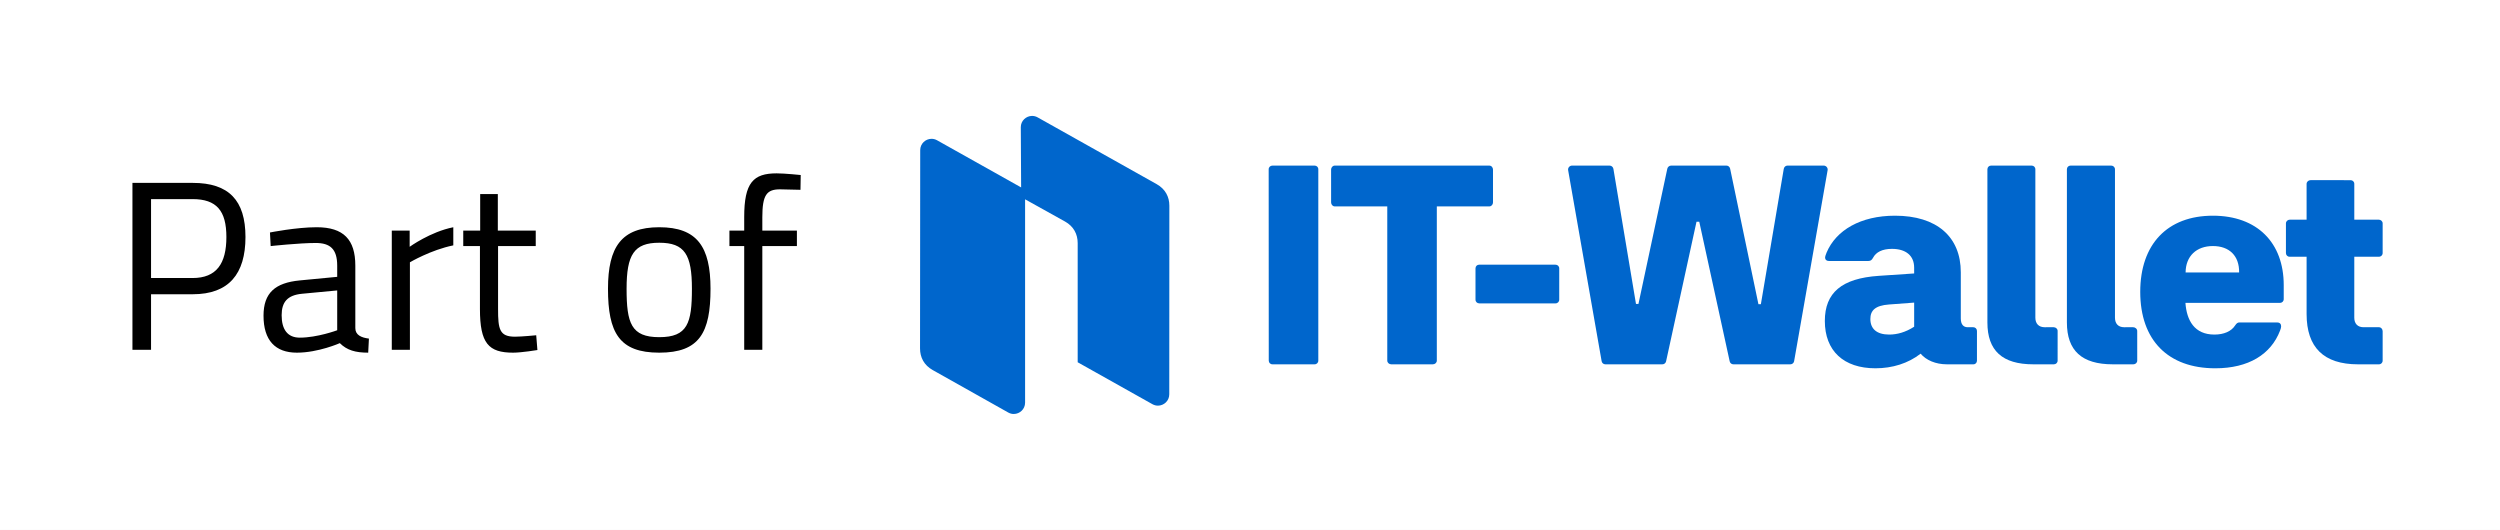
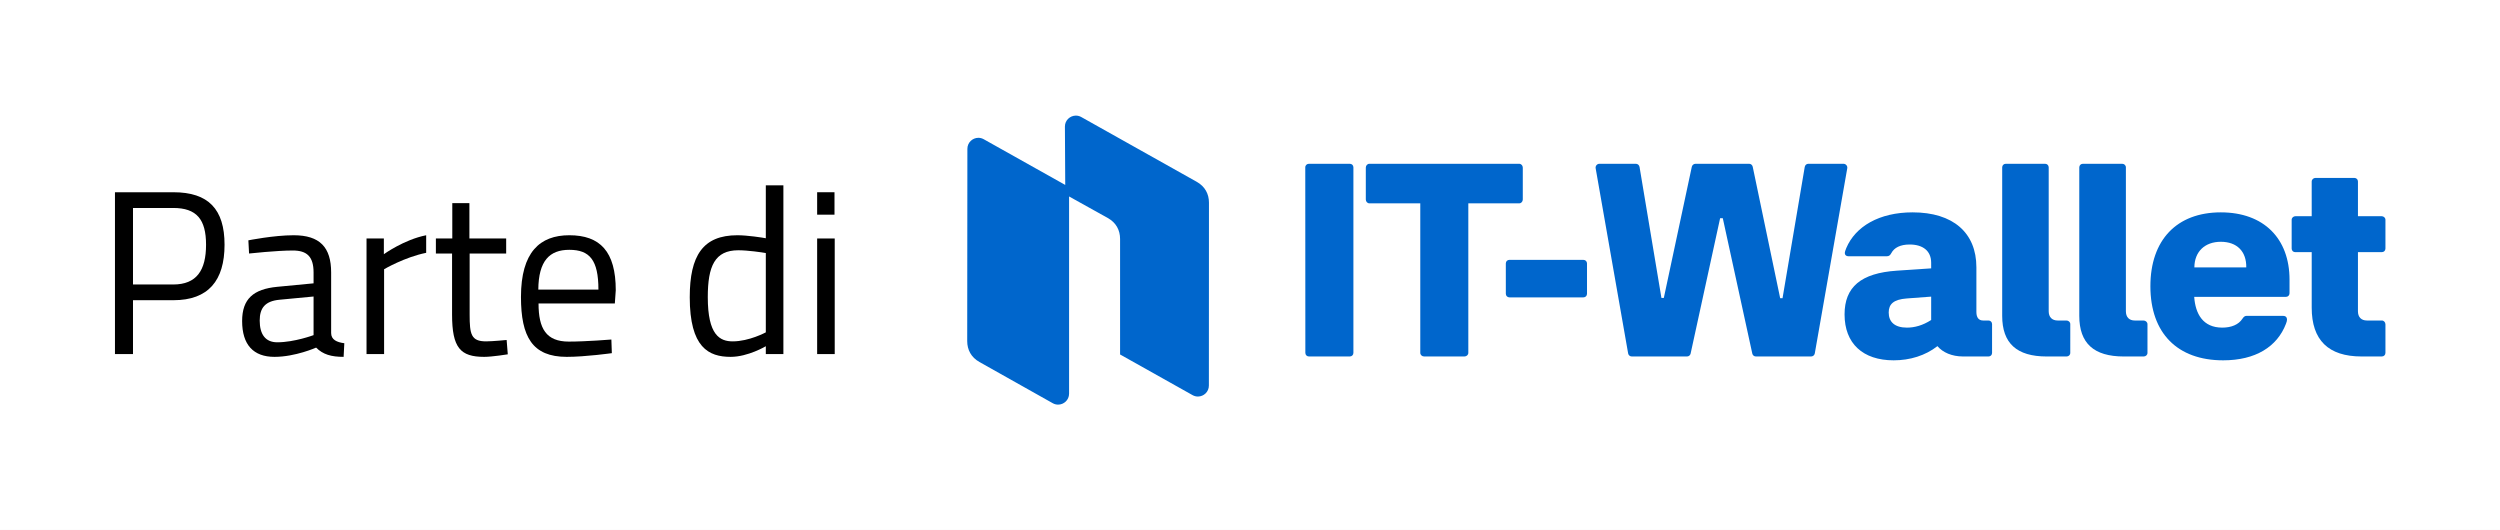
<svg xmlns="http://www.w3.org/2000/svg" width="519" height="110" viewBox="0 0 519 110" fill="none">
  <rect width="519" height="110" fill="white" />
-   <path d="M31.357 61.086V72.62H27.495V37.968H40.02C47.494 37.968 50.96 41.582 50.96 49.205C50.96 56.878 47.494 61.086 40.02 61.086H31.357ZM39.97 57.719C44.97 57.719 46.999 54.7 46.999 49.205C46.999 43.76 44.97 41.334 39.97 41.334H31.357V57.719H39.97ZM73.765 68.115C73.765 69.55 75.003 70.095 76.587 70.293L76.439 73.214C73.815 73.214 72.033 72.719 70.548 71.234C70.548 71.234 66.093 73.214 61.637 73.214C57.133 73.214 54.707 70.639 54.707 65.541C54.707 60.789 57.133 58.709 62.231 58.215L70.003 57.472V55.145C70.003 51.68 68.518 50.443 65.548 50.443C62.083 50.443 56.192 51.086 56.192 51.086L56.044 48.264C56.044 48.264 61.489 47.175 65.746 47.175C71.34 47.175 73.765 49.75 73.765 55.145V68.115ZM62.677 60.987C59.657 61.284 58.469 62.719 58.469 65.442C58.469 68.412 59.707 70.095 62.231 70.095C65.894 70.095 70.003 68.56 70.003 68.56V60.294L62.677 60.987ZM81.335 47.868H85.047V51.235C85.047 51.235 89.354 48.116 94.106 47.175V50.938C89.453 51.878 85.097 54.452 85.097 54.452V72.62H81.335V47.868ZM103.398 64.155C103.398 68.362 103.695 69.897 106.913 69.897C108.299 69.897 111.318 69.6 111.318 69.6L111.566 72.669C111.566 72.669 108.249 73.214 106.517 73.214C101.418 73.214 99.636 71.283 99.636 64.155V51.086H96.171V47.868H99.685V40.295H103.348V47.868H111.219V51.086H103.398V64.155ZM136.861 47.175C144.731 47.175 147.504 51.235 147.504 59.947C147.504 69.055 145.226 73.214 136.861 73.214C128.544 73.214 126.218 69.055 126.218 59.947C126.218 51.235 129.039 47.175 136.861 47.175ZM136.861 69.996C142.751 69.996 143.642 67.075 143.642 59.947C143.642 52.868 142.157 50.393 136.861 50.393C131.613 50.393 130.079 52.868 130.079 59.947C130.079 67.075 131.019 69.996 136.861 69.996ZM158.259 72.62H154.497V51.086H151.428V47.868H154.497V45.047C154.497 37.919 156.378 35.988 161.229 35.988C162.912 35.988 166.229 36.334 166.229 36.334L166.179 39.404L161.922 39.305C159.15 39.305 158.259 40.493 158.259 45.096V47.868H165.437V51.086H158.259V72.62Z" fill="black" />
-   <path d="M442.841 67.932L440.975 67.934C439.748 67.934 439.068 67.183 439.068 65.957V35.147C439.068 34.708 438.714 34.377 438.275 34.377H429.857C429.418 34.377 429.089 34.708 429.089 35.147V66.941C429.089 72.79 432.182 75.635 438.614 75.633L442.88 75.635C443.319 75.635 443.689 75.308 443.689 74.867L443.687 68.719C443.687 68.278 443.282 67.932 442.841 67.932Z" fill="#0066CC" />
-   <path d="M453.73 56.564C453.753 53.165 455.997 51.079 459.392 51.079C462.845 51.079 464.891 53.138 464.842 56.564H453.73ZM459.396 44.779C449.975 44.779 444.314 50.672 444.314 60.596C444.314 70.624 450.091 76.458 459.899 76.458C466.807 76.458 471.448 73.559 473.334 68.648C473.494 68.23 473.566 67.978 473.564 67.74C473.56 67.322 473.351 66.943 472.726 66.943H464.862C464.596 66.943 464.318 67.082 464.014 67.558C463.216 68.803 461.66 69.457 459.707 69.457C455.557 69.457 453.949 66.503 453.695 62.872H473.334C473.775 62.872 474.102 62.539 474.102 62.098V59.189C474.102 50.378 468.584 44.779 459.396 44.779Z" fill="#0066CC" />
-   <path d="M493.864 53.298C494.305 53.298 494.638 52.969 494.638 52.529V46.37C494.638 45.929 494.253 45.6 493.812 45.6H488.752V38.173C488.752 37.732 488.421 37.403 487.98 37.403L479.666 37.401C479.225 37.401 478.848 37.747 478.848 38.187L478.85 45.6H475.385C474.944 45.6 474.56 45.931 474.56 46.372V52.529C474.56 52.969 474.889 53.3 475.329 53.3H478.85V65.186C478.85 72.129 482.409 75.634 489.526 75.634H493.866C494.305 75.634 494.638 75.303 494.638 74.864V68.759C494.638 68.32 494.307 67.933 493.868 67.933H490.674C489.447 67.933 488.75 67.184 488.75 65.958L488.752 53.3L493.864 53.298Z" fill="#0066CC" />
-   <path d="M397.38 67.824C395.576 68.993 393.815 69.456 392.197 69.456C389.572 69.456 388.287 68.231 388.287 66.227C388.287 64.439 389.309 63.427 392.137 63.214L397.38 62.821V67.824ZM409.648 67.933H408.496C407.598 67.933 407.062 67.338 407.062 66.113V56.544C407.062 49.133 402.055 44.779 393.399 44.779C386.264 44.779 381.164 47.793 379.207 52.421C379.002 52.905 378.886 53.277 378.89 53.522C378.898 53.913 379.203 54.179 379.664 54.179H387.863C388.322 54.179 388.583 54.004 388.852 53.499C389.466 52.342 390.77 51.664 392.768 51.664C395.638 51.664 397.376 53.052 397.378 55.562L397.38 56.77L390.037 57.264C382.333 57.783 378.836 60.765 378.836 66.634C378.836 72.841 382.745 76.457 389.346 76.457C392.851 76.457 396.138 75.439 398.722 73.422C399.864 74.773 401.819 75.634 404.203 75.634H409.665C410.105 75.634 410.416 75.305 410.416 74.864L410.418 68.707C410.418 68.269 410.089 67.933 409.648 67.933Z" fill="#0066CC" />
-   <path d="M309.947 42.025V35.206C309.947 34.767 309.615 34.378 309.175 34.378H277.109C276.669 34.378 276.336 34.763 276.336 35.201L276.338 42.025C276.338 42.465 276.665 42.85 277.105 42.85H287.998V74.858C287.998 75.298 288.383 75.633 288.823 75.633H297.459C297.897 75.633 298.284 75.304 298.284 74.864V42.85H309.177C309.615 42.85 309.947 42.465 309.947 42.025Z" fill="#0066CC" />
-   <path d="M426.337 67.932L424.471 67.934C423.244 67.934 422.541 67.183 422.541 65.957V35.147C422.541 34.708 422.21 34.377 421.771 34.377H413.353C412.914 34.377 412.585 34.708 412.585 35.147V66.941C412.585 72.79 415.678 75.635 422.111 75.633L426.377 75.635C426.815 75.635 427.161 75.308 427.161 74.867L427.163 68.696C427.163 68.257 426.778 67.932 426.337 67.932Z" fill="#0066CC" />
-   <path d="M322.924 54.951L307.081 54.947C306.64 54.947 306.313 55.275 306.313 55.714L306.315 62.214C306.315 62.655 306.661 62.982 307.099 62.982H322.92C323.36 62.982 323.696 62.651 323.696 62.212L323.698 55.72C323.698 55.282 323.365 54.951 322.924 54.951Z" fill="#0066CC" />
-   <path d="M272.911 34.378H264.165C263.725 34.378 263.377 34.701 263.377 35.141L263.394 74.864C263.394 75.304 263.725 75.633 264.165 75.633H272.908C273.349 75.633 273.68 75.304 273.68 74.864V35.139C273.68 34.699 273.351 34.378 272.911 34.378Z" fill="#0066CC" />
-   <path d="M378.606 34.378H371.073C370.686 34.378 370.374 34.678 370.308 35.061L365.558 63.152H365.049L359.177 35.026C359.101 34.657 358.79 34.378 358.416 34.378H346.928C346.551 34.378 346.21 34.657 346.133 35.023L340.142 63.098H339.631L334.945 35.059C334.881 34.676 334.547 34.378 334.159 34.378H326.349C325.854 34.378 325.459 34.839 325.544 35.328L332.499 74.982C332.568 75.362 332.89 75.633 333.277 75.633H345.107C345.481 75.633 345.798 75.379 345.879 75.013L352.195 46.026H352.766L359.082 75.013C359.163 75.379 359.475 75.633 359.85 75.633H371.677C372.062 75.633 372.393 75.364 372.459 74.984L379.415 35.328C379.5 34.839 379.101 34.378 378.606 34.378Z" fill="#0066CC" />
-   <path d="M215.416 24.369C215.04 24.158 214.64 24.062 214.253 24.064C213.031 24.075 211.909 25.055 211.918 26.419L211.986 38.907L194.535 29.121C194.158 28.91 193.761 28.815 193.372 28.819C192.152 28.827 191.039 29.808 191.037 31.171L190.999 72.34C190.999 74.197 191.835 75.815 193.623 76.819L209.311 85.638C209.687 85.851 210.085 85.946 210.474 85.942C211.694 85.934 212.809 84.953 212.809 83.59V41.375L221.103 45.992C222.893 46.99 223.727 48.614 223.727 50.471V75.205L239.241 83.909C239.618 84.12 240.017 84.215 240.404 84.213C241.627 84.202 242.74 83.222 242.74 81.858L242.758 42.713C242.758 40.855 241.922 39.238 240.135 38.234L215.416 24.369Z" fill="#0066CC" />
+   <path d="M42.776 50.804C42.776 45.527 40.81 43.174 35.96 43.174H27.61V59.06H35.96C40.81 59.06 42.776 56.132 42.776 50.804ZM27.61 73.508H23.866V39.91H36.01C43.256 39.91 46.616 43.415 46.616 50.804C46.616 58.244 43.256 62.323 36.01 62.323H27.61V73.508Z" fill="black" />
+   <path d="M53.914 66.547C53.914 69.427 55.113 71.061 57.562 71.061C61.114 71.061 65.097 69.573 65.097 69.573V61.556L57.993 62.23C55.066 62.516 53.914 63.909 53.914 66.547ZM71.481 71.253L71.335 74.084C68.793 74.084 67.065 73.603 65.625 72.163C65.625 72.163 61.306 74.084 56.986 74.084C52.617 74.084 50.266 71.589 50.266 66.645C50.266 62.038 52.617 60.02 57.562 59.542L65.097 58.821V56.563C65.097 53.206 63.657 52.005 60.777 52.005C57.417 52.005 51.706 52.63 51.706 52.63L51.561 49.893C51.561 49.893 56.841 48.837 60.969 48.837C66.393 48.837 68.745 51.333 68.745 56.563V69.141C68.745 70.533 69.945 71.061 71.481 71.253Z" fill="black" />
+   <path d="M79.689 49.509V52.773C79.689 52.773 83.867 49.751 88.474 48.837V52.485C83.963 53.398 79.739 55.893 79.739 55.893V73.508H76.091V49.509H79.689Z" fill="black" />
+   <path d="M100.904 70.869C102.248 70.869 105.177 70.579 105.177 70.579L105.416 73.557C105.416 73.557 102.201 74.084 100.52 74.084C95.577 74.084 93.849 72.213 93.849 65.301V52.63H90.489V49.509H93.896V42.165H97.448V49.509H105.081V52.63H97.497V65.301C97.497 69.379 97.785 70.869 100.904 70.869Z" fill="black" />
+   <path d="M118.185 51.862C114.104 51.862 111.801 54.117 111.753 60.118H124.233C124.233 53.974 122.409 51.862 118.185 51.862ZM126.921 70.485L127.017 73.316C127.017 73.316 121.545 74.084 117.656 74.084C110.505 74.084 108.153 69.909 108.153 61.654C108.153 52.34 112.089 48.837 118.185 48.837C124.568 48.837 127.832 52.197 127.832 60.261L127.64 62.998H111.801C111.801 68.229 113.385 70.915 118.089 70.915C121.688 70.915 126.921 70.485 126.921 70.485Z" fill="black" />
+   <path d="M158.983 68.996V52.532C158.215 52.389 155.239 51.956 153.272 51.956C148.376 51.956 146.936 55.269 146.936 61.7C146.936 69.572 149.432 70.869 152.12 70.869C155.527 70.869 158.983 68.996 158.983 68.996ZM158.983 73.508V71.876C158.983 71.876 155.288 74.084 151.687 74.084C147.128 74.084 143.192 72.164 143.192 61.7C143.192 53.061 145.928 48.837 153.08 48.837C155.143 48.837 158.264 49.317 158.983 49.46V38.469H162.631V73.508H158.983Z" fill="black" />
+   <path d="M173.288 73.507H169.64V49.509H173.288V73.507ZM173.241 44.566H169.64V39.909H173.241V44.566Z" fill="black" />
+   <path d="M444.993 66.537L443.184 66.538C441.995 66.54 441.335 65.811 441.335 64.621V34.748C441.335 34.321 440.992 34.001 440.565 34.001H432.404C431.977 34.001 431.659 34.321 431.659 34.748V65.577C431.659 71.246 434.657 74.005 440.895 74.005H445.031C445.457 74.005 445.816 73.689 445.816 73.262L445.815 67.298C445.815 66.872 445.42 66.537 444.993 66.537Z" fill="#0066CC" />
+   <path d="M455.551 55.513C455.573 52.215 457.75 50.195 461.043 50.195C464.39 50.195 466.374 52.19 466.326 55.513H455.551ZM461.046 44.086C451.91 44.086 446.422 49.799 446.422 59.423C446.422 69.146 452.022 74.803 461.533 74.803C468.231 74.803 472.731 71.994 474.561 67.231C474.715 66.825 474.785 66.581 474.783 66.349C474.779 65.943 474.577 65.577 473.971 65.577H466.347C466.087 65.577 465.818 65.711 465.523 66.173C464.749 67.379 463.241 68.014 461.347 68.014C457.323 68.014 455.763 65.15 455.518 61.63H474.561C474.987 61.63 475.306 61.305 475.306 60.878V58.058C475.306 49.515 469.955 44.086 461.046 44.086Z" fill="#0066CC" />
+   <path d="M494.467 52.347C494.894 52.347 495.218 52.028 495.218 51.601V45.628C495.218 45.201 494.843 44.881 494.417 44.881H489.51V37.68C489.51 37.253 489.189 36.935 488.762 36.935L480.699 36.933C480.273 36.932 479.907 37.268 479.907 37.695L479.91 44.881H476.549C476.122 44.881 475.749 45.204 475.749 45.631V51.601C475.749 52.028 476.067 52.349 476.494 52.349H479.91V63.873C479.91 70.605 483.359 74.004 490.261 74.004H494.469C494.895 74.004 495.218 73.684 495.218 73.257V67.337C495.218 66.912 494.897 66.537 494.47 66.537H491.374C490.183 66.537 489.509 65.812 489.509 64.621L489.51 52.349L494.467 52.347Z" fill="#0066CC" />
+   <path d="M400.911 66.431C399.16 67.565 397.455 68.015 395.886 68.015C393.339 68.015 392.095 66.827 392.095 64.883C392.095 63.149 393.086 62.167 395.828 61.961L400.911 61.58V66.431ZM412.808 66.536H411.688C410.819 66.536 410.299 65.959 410.299 64.771V55.493C410.299 48.309 405.446 44.085 397.051 44.085C390.132 44.085 385.187 47.008 383.29 51.495C383.091 51.965 382.979 52.325 382.983 52.563C382.99 52.941 383.286 53.201 383.734 53.201H391.683C392.13 53.201 392.382 53.031 392.642 52.541C393.238 51.419 394.502 50.76 396.439 50.76C399.223 50.76 400.907 52.108 400.91 54.54L400.911 55.712L393.792 56.191C386.32 56.695 382.931 59.585 382.931 65.277C382.931 71.296 386.72 74.803 393.122 74.803C396.52 74.803 399.707 73.815 402.212 71.859C403.32 73.169 405.216 74.004 407.526 74.004H412.824C413.251 74.004 413.552 73.684 413.552 73.257L413.554 67.288C413.554 66.861 413.235 66.536 412.808 66.536Z" fill="#0066CC" />
+   <path d="M316.131 41.415V34.803C316.131 34.376 315.81 34 315.383 34H284.29C283.863 34 283.54 34.372 283.542 34.799V41.415C283.542 41.841 283.859 42.215 284.286 42.215H294.85V73.252C294.85 73.679 295.222 74.004 295.648 74.004H304.022C304.448 74.004 304.823 73.684 304.823 73.257V42.215H315.384C315.811 42.215 316.131 41.841 316.131 41.415Z" fill="#0066CC" />
+   <path d="M428.99 66.537L427.181 66.538C425.991 66.54 425.31 65.811 425.31 64.621V34.748C425.31 34.321 424.989 34.001 424.562 34.001H416.401C415.974 34.001 415.655 34.321 415.655 34.748V65.577C415.655 71.246 418.654 74.005 424.891 74.005H429.027C429.454 74.005 429.789 73.689 429.789 73.262L429.79 67.278C429.791 66.852 429.417 66.537 428.99 66.537Z" fill="#0066CC" />
+   <path d="M328.715 53.949L313.352 53.945C312.926 53.945 312.608 54.263 312.608 54.69L312.611 60.993C312.611 61.419 312.944 61.735 313.371 61.735H328.711C329.138 61.735 329.463 61.417 329.463 60.99L329.464 54.695C329.464 54.269 329.142 53.949 328.715 53.949Z" fill="#0066CC" />
+   <path d="M280.219 34H271.739C271.312 34 270.974 34.314 270.975 34.74L270.991 73.258C270.991 73.684 271.312 74.004 271.739 74.004H280.218C280.644 74.004 280.966 73.684 280.966 73.258V34.739C280.966 34.312 280.646 34 280.219 34Z" fill="#0066CC" />
+   <path d="M382.707 34H375.403C375.027 34 374.725 34.291 374.662 34.663L370.054 61.902H369.562L363.867 34.628C363.793 34.271 363.494 34 363.13 34H351.989C351.626 34 351.295 34.271 351.219 34.627L345.41 61.848H344.914L340.37 34.66C340.307 34.288 339.986 34 339.609 34H332.035C331.557 34 331.173 34.448 331.255 34.92L338.001 73.372C338.065 73.74 338.379 74.004 338.754 74.004H350.225C350.587 74.004 350.895 73.756 350.973 73.402L357.098 45.295H357.651L363.777 73.403C363.854 73.758 364.158 74.004 364.521 74.004H375.989C376.363 74.004 376.683 73.742 376.749 73.374L383.493 34.92C383.575 34.448 383.186 34 382.707 34Z" fill="#0066CC" />
+   <path d="M224.469 24.295C224.104 24.089 223.717 23.997 223.341 24C222.157 24.009 221.069 24.96 221.076 26.281L221.143 38.392L204.223 28.904C203.857 28.699 203.471 28.607 203.095 28.609C201.911 28.617 200.831 29.569 200.829 30.891L200.793 70.809C200.793 72.611 201.604 74.18 203.337 75.152L218.548 83.705C218.913 83.911 219.3 84.003 219.676 84C220.861 83.992 221.941 83.041 221.941 81.719V40.785L229.984 45.263C231.72 46.229 232.528 47.804 232.528 49.605V73.588L247.572 82.027C247.937 82.232 248.323 82.324 248.699 82.321C249.884 82.313 250.964 81.363 250.964 80.04L250.981 42.083C250.981 40.281 250.171 38.712 248.437 37.74L224.469 24.295Z" fill="#0066CC" />
</svg>
